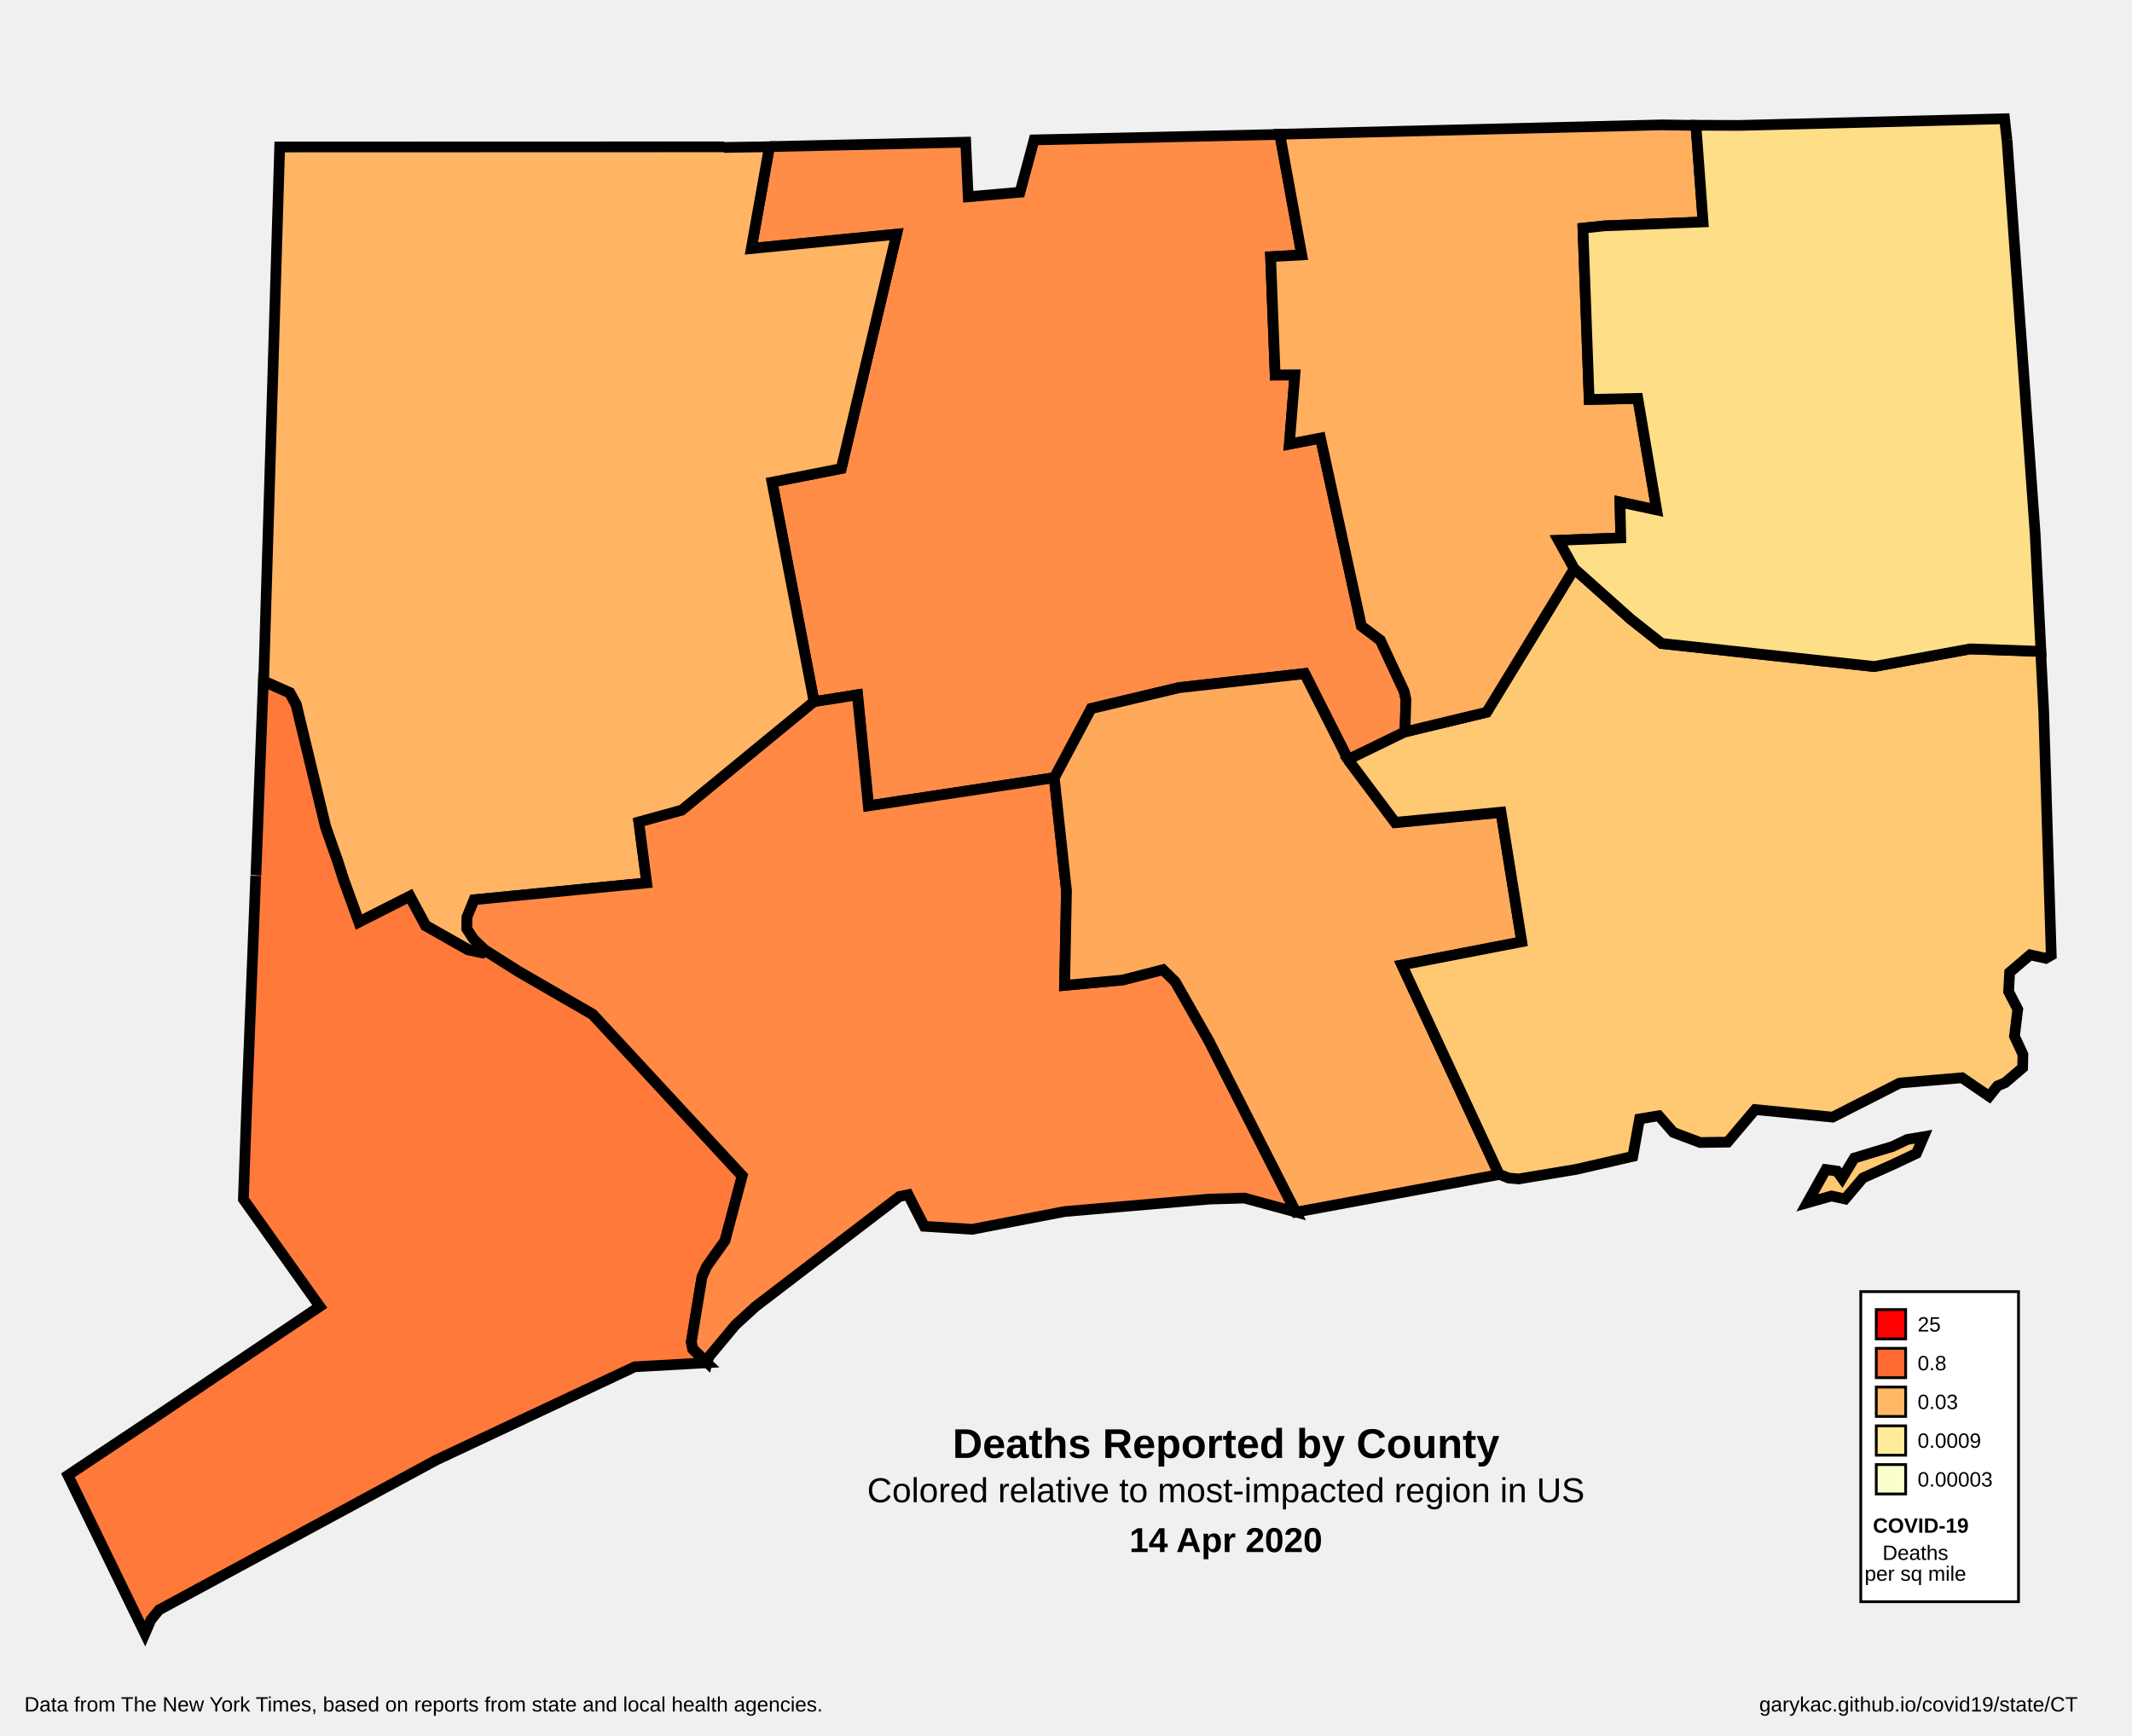
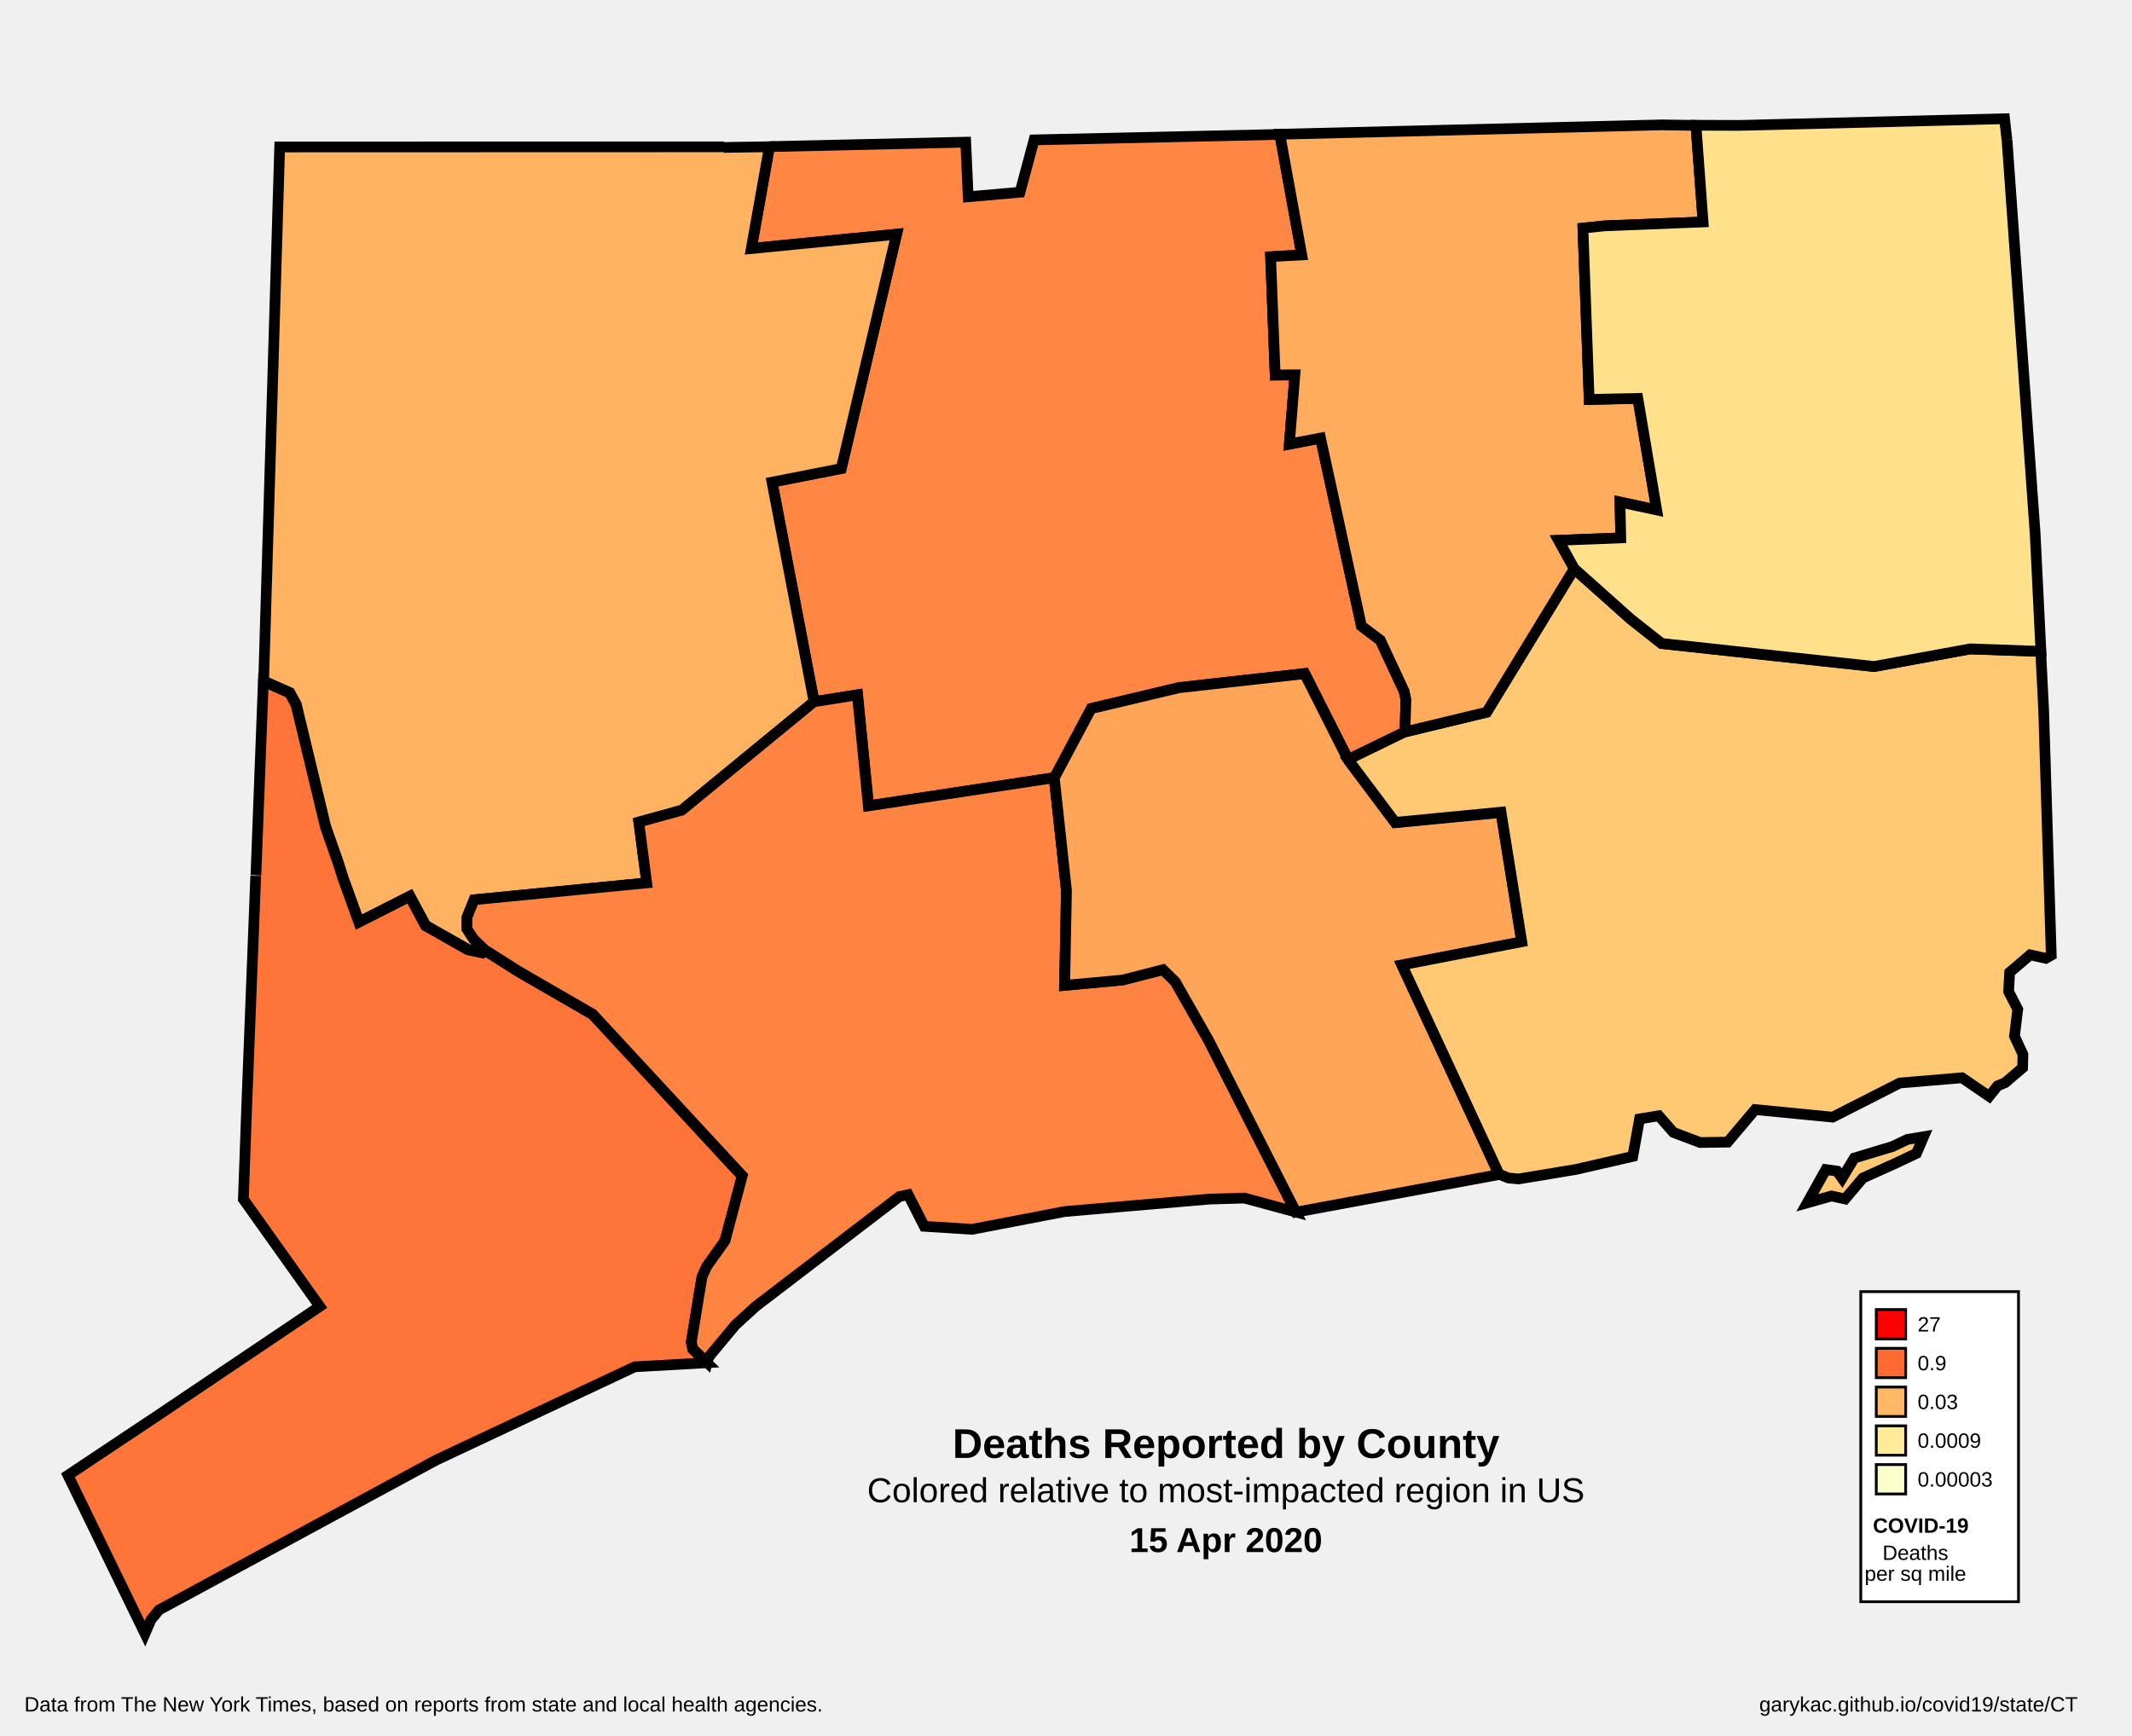
<svg xmlns="http://www.w3.org/2000/svg" width="770" height="627.07" version="1.0" id="svg2">
  <defs id="defs9439" />
  <style id="style6">
  #counties {fill:#d0d0d0;stroke:#000;stroke-width:.178;} 
  #borders {fill:none;stroke:#221e1f;stroke-width:.891;} 
  #separator {fill:none;stroke:#a9a9a9;stroke-width:2.318;}
  #legend-1 {fill:#ff0000;}
  #legend-2 {fill:#ff6a32;}
  #legend-3 {fill:#ffb866;}
  #legend-4 {fill:#ffeb99;}
  #legend-5 {fill:#faffcc;}
-   #c09015 {fill:#ffde88;}
-   #c09011 {fill:#ffc873;}
-   #c09013 {fill:#ffaf5e;}
-   #c09007 {fill:#ffaa5b;}
-   #c09005 {fill:#ffb563;}
-   #c09003 {fill:#ff8d47;}
-   #c09001 {fill:#ff793b;}
-   #c09009 {fill:#ff8945;}
+   #c09015 {fill:#ffe08b;}
+   #c09011 {fill:#ffc974;}
+   #c09013 {fill:#ffac5c;}
+   #c09007 {fill:#ffa557;}
+   #c09005 {fill:#ffb361;}
+   #c09003 {fill:#ff8643;}
+   #c09001 {fill:#ff7539;}
+   #c09009 {fill:#ff8442;}
 </style>
  <g id="layer1" style="display:inline" transform="translate(0,8.0273438e-6)">
    <g id="g10509" transform="translate(-204.7704,67.74357)">
      <rect y="398.82" x="876.817" height="112.008" width="56.966" id="rect10421" style="fill:#ffffff;fill-opacity:1;stroke:#000000;stroke-width:1;stroke-linecap:round;stroke-linejoin:miter;stroke-miterlimit:4;stroke-dasharray:none;stroke-dashoffset:0;stroke-opacity:1" />
      <rect y="405.301" x="882.409" height="10.615" width="10.615" id="legend-1" style="stroke:#000000;stroke-width:1" />
      <rect style="stroke:#000000;stroke-width:1" id="legend-2" width="10.615" height="10.615" x="882.409" y="419.301" />
      <rect y="433.301" x="882.409" height="10.615" width="10.615" id="legend-3" style="stroke:#000000;stroke-width:1" />
      <rect style="stroke:#000000;stroke-width:1" id="legend-4" width="10.615" height="10.615" x="882.409" y="447.301" />
      <rect y="461.301" x="882.409" height="10.615" width="10.615" id="legend-5" style="stroke:#000000;stroke-width:1" />
      <text id="text10456" y="413.239" x="897.338" style="font-style:normal;font-weight:normal;font-size:7.5px;line-height:125%;font-family:sans-serif;letter-spacing:0px;word-spacing:0px;fill:#000000;fill-opacity:1;stroke:none;stroke-width:1px;stroke-linecap:butt;stroke-linejoin:miter;stroke-opacity:1" xml:space="preserve">
-         <tspan style="font-style:normal;font-variant:normal;font-weight:normal;font-stretch:normal;font-family:Arial;-inkscape-font-specification:Arial" y="413.239" x="897.338" id="tspan10458">25</tspan>
+         <tspan style="font-style:normal;font-variant:normal;font-weight:normal;font-stretch:normal;font-family:Arial;-inkscape-font-specification:Arial" y="413.239" x="897.338" id="tspan10458">27</tspan>
      </text>
      <text xml:space="preserve" style="font-style:normal;font-weight:normal;font-size:7.5px;line-height:125%;font-family:sans-serif;letter-spacing:0px;word-spacing:0px;fill:#000000;fill-opacity:1;stroke:none;stroke-width:1px;stroke-linecap:butt;stroke-linejoin:miter;stroke-opacity:1" x="897.338" y="427.239" id="text10460">
-         <tspan id="tspan10462" x="897.338" y="427.239" style="font-style:normal;font-variant:normal;font-weight:normal;font-stretch:normal;font-family:Arial;-inkscape-font-specification:Arial">0.8</tspan>
+         <tspan id="tspan10462" x="897.338" y="427.239" style="font-style:normal;font-variant:normal;font-weight:normal;font-stretch:normal;font-family:Arial;-inkscape-font-specification:Arial">0.9</tspan>
      </text>
      <text id="text10464" y="441.239" x="897.338" style="font-style:normal;font-weight:normal;font-size:7.5px;line-height:125%;font-family:sans-serif;letter-spacing:0px;word-spacing:0px;fill:#000000;fill-opacity:1;stroke:none;stroke-width:1px;stroke-linecap:butt;stroke-linejoin:miter;stroke-opacity:1" xml:space="preserve">
        <tspan style="font-style:normal;font-variant:normal;font-weight:normal;font-stretch:normal;font-family:Arial;-inkscape-font-specification:Arial" y="441.239" x="897.338" id="tspan10466">0.03</tspan>
      </text>
      <text xml:space="preserve" style="font-style:normal;font-weight:normal;font-size:7.5px;line-height:125%;font-family:sans-serif;letter-spacing:0px;word-spacing:0px;fill:#000000;fill-opacity:1;stroke:none;stroke-width:1px;stroke-linecap:butt;stroke-linejoin:miter;stroke-opacity:1" x="897.338" y="455.239" id="text10468">
        <tspan id="tspan10470" x="897.338" y="455.239" style="font-style:normal;font-variant:normal;font-weight:normal;font-stretch:normal;font-family:Arial;-inkscape-font-specification:Arial">0.0009</tspan>
      </text>
      <text id="text10472" y="469.239" x="897.338" style="font-style:normal;font-weight:normal;font-size:7.5px;line-height:125%;font-family:sans-serif;letter-spacing:0px;word-spacing:0px;fill:#000000;fill-opacity:1;stroke:none;stroke-width:1px;stroke-linecap:butt;stroke-linejoin:miter;stroke-opacity:1" xml:space="preserve">
        <tspan style="font-style:normal;font-variant:normal;font-weight:normal;font-stretch:normal;font-family:Arial;-inkscape-font-specification:Arial" y="469.239" x="897.338" id="tspan10474">0.00003</tspan>
      </text>
      <g transform="translate(0,-2.192453)" id="g10492">
        <text xml:space="preserve" style="font-style:normal;font-weight:normal;font-size:7.5px;line-height:125%;font-family:sans-serif;text-align:center;letter-spacing:0px;word-spacing:0px;text-anchor:middle;fill:#000000;fill-opacity:1;stroke:none;stroke-width:1px;stroke-linecap:butt;stroke-linejoin:miter;stroke-opacity:1" x="905.319" y="497.919" id="text10480">
          <tspan id="tspan10482" x="905.319" y="497.919" style="font-style:normal;font-variant:normal;font-weight:normal;font-stretch:normal;font-family:Arial;-inkscape-font-specification:Arial;text-align:center;text-anchor:middle">Deaths</tspan>
        </text>
        <text id="text10484" y="505.458" x="905.319" style="font-style:normal;font-weight:normal;font-size:7.5px;line-height:125%;font-family:sans-serif;text-align:center;letter-spacing:0px;word-spacing:0px;text-anchor:middle;fill:#000000;fill-opacity:1;stroke:none;stroke-width:1px;stroke-linecap:butt;stroke-linejoin:miter;stroke-opacity:1" xml:space="preserve">
          <tspan style="font-style:normal;font-variant:normal;font-weight:normal;font-stretch:normal;font-family:Arial;-inkscape-font-specification:Arial;text-align:center;text-anchor:middle" y="505.458" x="905.319" id="tspan10486">per sq mile</tspan>
        </text>
      </g>
      <text id="text10488" y="485.919" x="905.319" style="font-style:normal;font-weight:normal;font-size:7.5px;line-height:125%;font-family:sans-serif;text-align:center;letter-spacing:0px;word-spacing:0px;text-anchor:middle;fill:#000000;fill-opacity:1;stroke:none;stroke-width:1px;stroke-linecap:butt;stroke-linejoin:miter;stroke-opacity:1" xml:space="preserve">
        <tspan style="font-style:normal;font-variant:normal;font-weight:bold;font-stretch:normal;font-family:Arial;-inkscape-font-specification:'Arial Bold';text-align:center;text-anchor:middle" y="485.919" x="905.319" id="tspan10490">COVID-19</tspan>
      </text>
    </g>
    <text xml:space="preserve" style="font-style:normal;font-weight:normal;font-size:7.5px;line-height:125%;font-family:sans-serif;text-align:center;letter-spacing:0px;word-spacing:0px;text-anchor:middle;fill:#000000;fill-opacity:1;stroke:none;stroke-width:1px;stroke-linecap:butt;stroke-linejoin:miter;stroke-opacity:1" x="157.849" y="618.237" id="text10498">
      <tspan id="tspan10500" x="157.849" y="618.237" style="font-style:normal;font-variant:normal;font-weight:normal;font-stretch:normal;font-family:Arial;-inkscape-font-specification:Arial;text-align:center;text-anchor:middle">Data from The New York Times, based on reports from state and local health agencies.</tspan>
    </text>
    <g id="g10510" transform="translate(-212,-32)">
      <text xml:space="preserve" style="font-style:normal;font-weight:normal;font-size:7.5px;line-height:125%;font-family:sans-serif;text-align:center;letter-spacing:0px;word-spacing:0px;text-anchor:middle;fill:#000000;fill-opacity:1;stroke:none;stroke-width:1px;stroke-linecap:butt;stroke-linejoin:miter;stroke-opacity:1" x="661.613" y="558.64" id="text10502">
        <tspan id="tspan10504" x="661.613" y="558.64" style="font-style:normal;font-variant:normal;font-weight:bold;font-stretch:normal;font-size:15px;font-family:Arial;-inkscape-font-specification:'Arial Bold';text-align:center;text-anchor:middle">Deaths Reported by County</tspan>
      </text>
      <text id="text10506" y="574.64" x="661.57" style="font-style:normal;font-weight:normal;font-size:7.5px;line-height:125%;font-family:sans-serif;text-align:center;letter-spacing:0px;word-spacing:0px;text-anchor:middle;fill:#000000;fill-opacity:1;stroke:none;stroke-width:1px;stroke-linecap:butt;stroke-linejoin:miter;stroke-opacity:1" xml:space="preserve">
        <tspan style="font-style:normal;font-variant:normal;font-weight:normal;font-stretch:normal;font-size:12.5px;font-family:Arial;-inkscape-font-specification:Arial;text-align:center;text-anchor:middle" y="574.64" x="661.57" id="tspan10508">Colored relative to most-impacted region in US</tspan>
      </text>
      <text xml:space="preserve" style="font-style:normal;font-weight:normal;font-size:7.5px;line-height:125%;font-family:sans-serif;text-align:center;letter-spacing:0px;word-spacing:0px;text-anchor:middle;fill:#000000;fill-opacity:1;stroke:none;stroke-width:1px;stroke-linecap:butt;stroke-linejoin:miter;stroke-opacity:1" x="661.57" y="592.64" id="text10536">
-         <tspan id="tspan10538" x="661.57" y="592.64" style="font-style:normal;font-variant:normal;font-weight:bold;font-stretch:normal;font-size:12.5px;font-family:Arial;-inkscape-font-specification:'Arial Bold';text-align:center;text-anchor:middle">14 Apr 2020</tspan>
+         <tspan id="tspan10538" x="661.57" y="592.64" style="font-style:normal;font-variant:normal;font-weight:bold;font-stretch:normal;font-size:12.5px;font-family:Arial;-inkscape-font-specification:'Arial Bold';text-align:center;text-anchor:middle">15 Apr 2020</tspan>
      </text>
    </g>
    <text id="text10516" y="618.237" x="760.184" style="font-style:normal;font-weight:normal;font-size:7.5px;line-height:125%;font-family:sans-serif;text-align:end;letter-spacing:0px;word-spacing:0px;text-anchor:end;fill:#000000;fill-opacity:1;stroke:none;stroke-width:1px;stroke-linecap:butt;stroke-linejoin:miter;stroke-opacity:1" xml:space="preserve">
      <tspan style="font-style:normal;font-variant:normal;font-weight:normal;font-stretch:normal;font-family:Arial;-inkscape-font-specification:Arial;text-align:end;text-anchor:end" y="618.237" x="760.184" id="tspan10518">garykac.github.io/covid19/state/CT</tspan>
    </text>
  </g>
  <g id="layer2" style="display:inline;fill:#fff;stroke:#000;stroke-width:.178;" transform="translate(0,8.0273438e-6)">
    <g id="g25715" transform="matrix(21.25311,4.488403,-4.488403,21.25311,-18299.513,-7683.981)">
      <path id="c09003" d="m 910.38,171.777 3.178,-0.747 0.228,0.88 0.827,-0.252 0.049,-0.9 3.979,-0.933 0.772,1.888 -0.501,0.135 0.481,1.91 0.32,-0.07 0.148,1.144 0.486,-0.204 1.311,2.916 0.357,0.167 0.563,0.75 0.057,0.127 0.096,0.531 -0.827,0.643 -1.004,-1.253 -1.995,0.66 -1.357,0.642 -0.362,1.253 -2.927,1.097 -0.56,-1.769 -0.684,0.262 -1.439,-3.43 1.079,-0.459 0.095,-4.002 -2.314,0.731 -0.055,-1.719" style="stroke:#000" />
      <path id="c09005" d="m 909.64,171.947 0.74,-0.168 0.055,1.719 2.314,-0.731 -0.095,4.002 -1.079,0.459 1.439,3.43 -1.776,2.218 -0.659,0.34 0.338,0.963 -2.75,0.867 -0.055,0.306 0.037,0.191 0.146,0.146 0.218,0.136 -0.032,0.05 -0.241,0 -0.775,-0.246 -0.357,-0.423 -0.739,0.594 -0.397,-0.639 -0.15,-0.264 -0.323,-0.531 -0.9,-1.89 -0.144,-0.168 -0.467,-0.1 -1.574,-8.743 7.224,-1.528" style="stroke:#000" />
      <path id="c09001" d="m 904.53,185.397 -0.546,-3.182 0.467,0.1 0.144,0.168 0.9,1.89 0.323,0.531 0.15,0.264 0.397,0.639 0.739,-0.594 0.357,0.423 0.775,0.246 0.241,0 0.032,-0.05 0.626,0.233 1.351,0.442 2.988,2.115 -0.057,1.116 -0.209,0.481 -0.041,0.186 0.05,1.094 0.048,0.109 0.275,0.171 -1.159,0.314 -2.91,2.2 -3.992,3.389 -0.098,0.188 -0.05,0.247 -1.797,-2.312 1.252,-1.278 2.264,-2.334 -1.611,-1.483 -0.282,-1.623 -0.628,-3.68" style="stroke:#000" />
      <path id="c09009" d="m 917.18,181.067 0.587,1.792 0.295,1.549 0.926,-0.287 0.62,-0.307 0.241,0.154 0.747,0.843 2.007,2.492 -0.884,-0.05 -0.562,0.136 -2.314,0.7 -1.446,0.608 -0.788,0.115 -0.371,-0.459 -0.136,0.06 -1.961,2.283 -0.266,0.371 -0.314,0.594 -0.021,0.09 0,0.02 -0.275,-0.171 -0.048,-0.109 -0.05,-1.094 0.041,-0.186 0.209,-0.481 0.057,-1.116 -2.988,-2.115 -1.351,-0.442 -0.626,-0.233 -0.218,-0.136 -0.146,-0.146 -0.037,-0.191 0.055,-0.306 2.75,-0.867 -0.338,-0.963 0.659,-0.34 1.776,-2.218 0.684,-0.262 0.56,1.769 2.927,-1.097" style="stroke:#000" />
      <path id="c09007" d="m 921.9,179.767 0.983,0.861 1.686,-0.53 0.783,2.037 -1.87,0.789 2.299,3.071 -3.175,1.31 -2.007,-2.492 -0.747,-0.843 -0.241,-0.154 -0.62,0.307 -0.926,0.287 -0.296,-1.549 -0.586,-1.792 0.362,-1.253 1.357,-0.642 1.995,-0.66 1.004,1.253" style="stroke:#000" />
      <path id="c09011" d="m 933.05,176.587 0.961,3.942 -0.078,0.07 -0.266,-0.003 -0.274,0.356 0.049,0.315 0.21,0.258 0.039,0.448 0.2,0.268 0.041,0.218 -0.234,0.304 -0.111,0.076 -0.101,0.2 -0.506,-0.209 -0.994,0.299 -0.629,0.507 -0.346,0.279 -1.286,0.143 -0.336,0.624 -0.446,0.101 -0.47,-0.072 -0.295,-0.221 -0.302,0.118 0.019,0.632 -0.871,0.404 -0.907,0.355 -0.169,0.02 -0.168,-0.03 -2.299,-3.071 1.87,-0.789 -0.783,-2.037 -1.686,0.53 -0.983,-0.861 0.827,-0.643 1.262,-0.601 0.931,-2.636 1.093,0.626 0.587,0.291 3.535,-0.355 1.503,-0.617 1.159,-0.202 0.255,0.965 m -2.158,8.807 0.188,-0.605 0.187,-0.013 0.107,0.098 0.129,-0.37 0.584,-0.32 0.214,-0.164 0.256,-0.101 -0.059,0.296 -0.328,0.249 -0.459,0.335 -0.217,0.403 -0.232,-0.002 z" style="stroke:#000" />
      <path id="c09013" d="m 925.38,168.247 0.448,1.549 -1.587,0.401 -0.346,0.112 0.69,2.766 0.788,-0.184 0.69,1.75 -0.624,-0.002 0.136,0.58 -1.003,0.253 0.351,0.407 -0.931,2.636 -1.262,0.601 -0.096,-0.531 -0.057,-0.127 -0.563,-0.75 -0.357,-0.167 -1.311,-2.916 -0.486,0.204 -0.148,-1.144 -0.32,0.07 -0.481,-1.91 0.501,-0.135 -0.772,-1.888 6.179,-1.464 0.562,-0.11" style="stroke:#000" />
      <path id="c09015" d="m 930.49,167.417 1.81,6.307 0.499,1.897 -1.159,0.202 -1.503,0.617 -3.535,0.355 -0.587,-0.291 -1.093,-0.626 -0.351,-0.407 1.003,-0.253 -0.136,-0.58 0.624,0.002 -0.69,-1.75 -0.788,0.184 -0.69,-2.766 0.346,-0.112 1.587,-0.401 -0.448,-1.549 0.708,-0.147 4.29,-1.019 0.112,0.337" style="stroke:#000" />
    </g>
  </g>
</svg>
